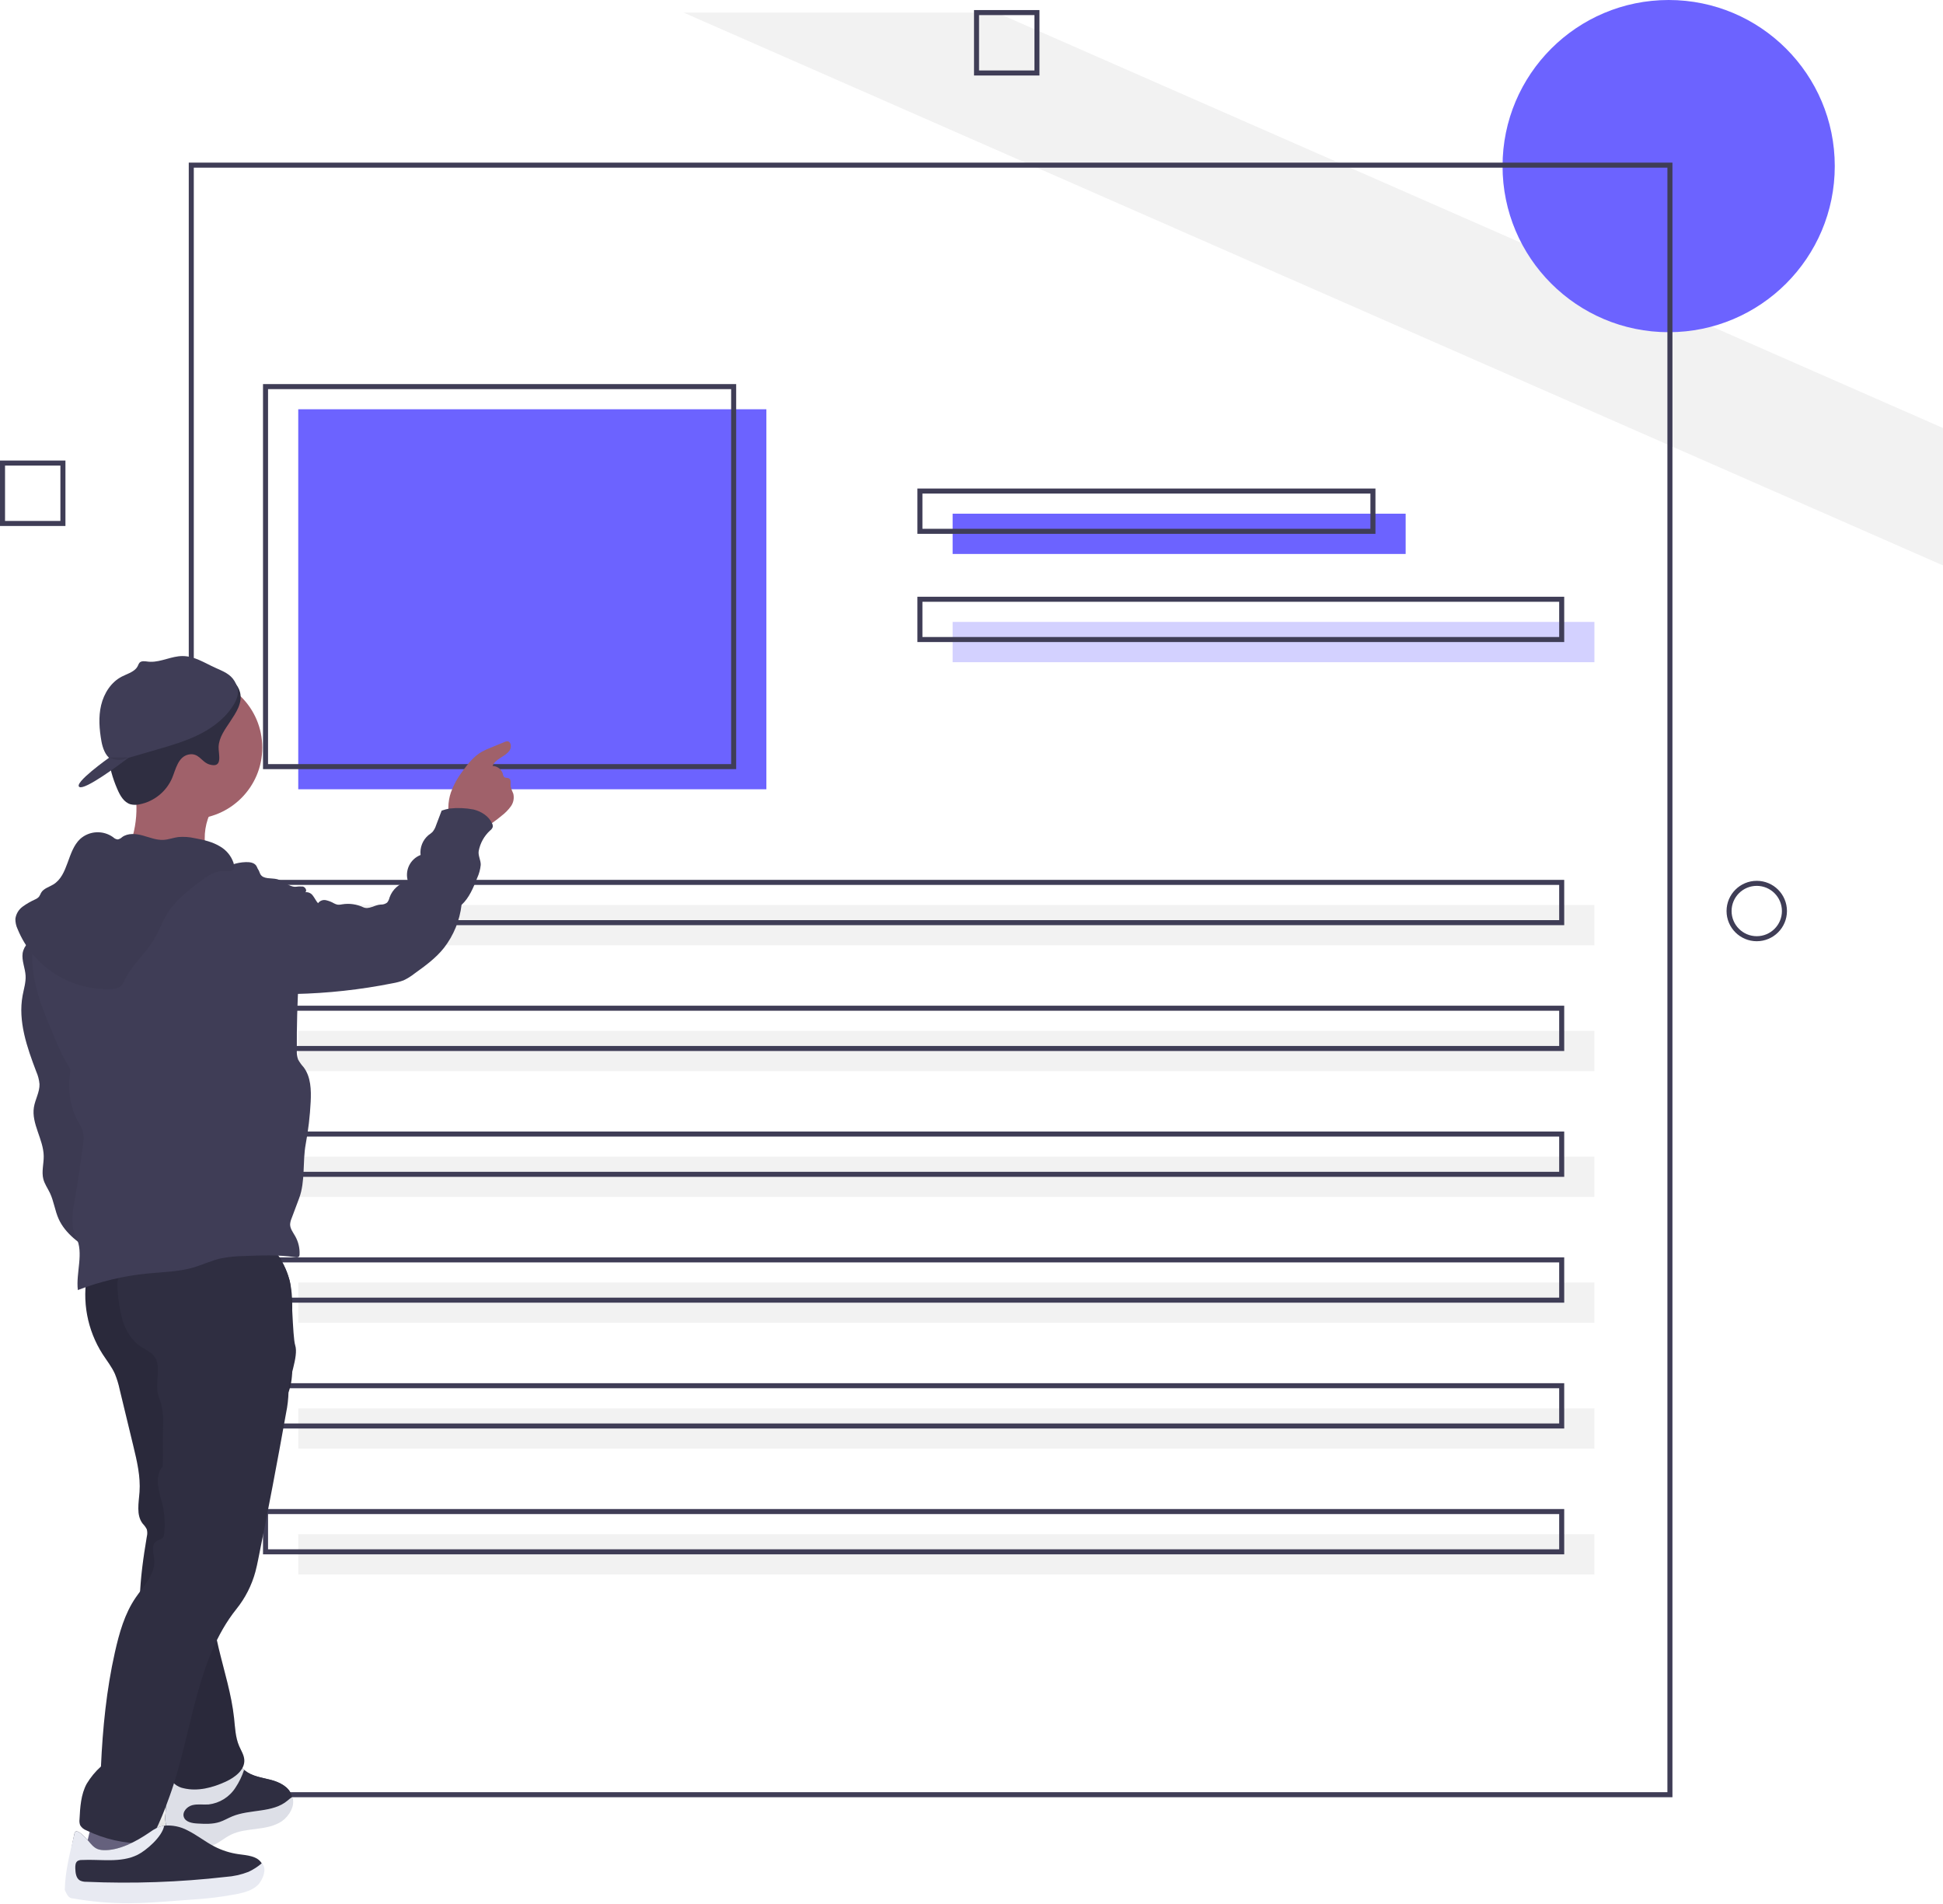
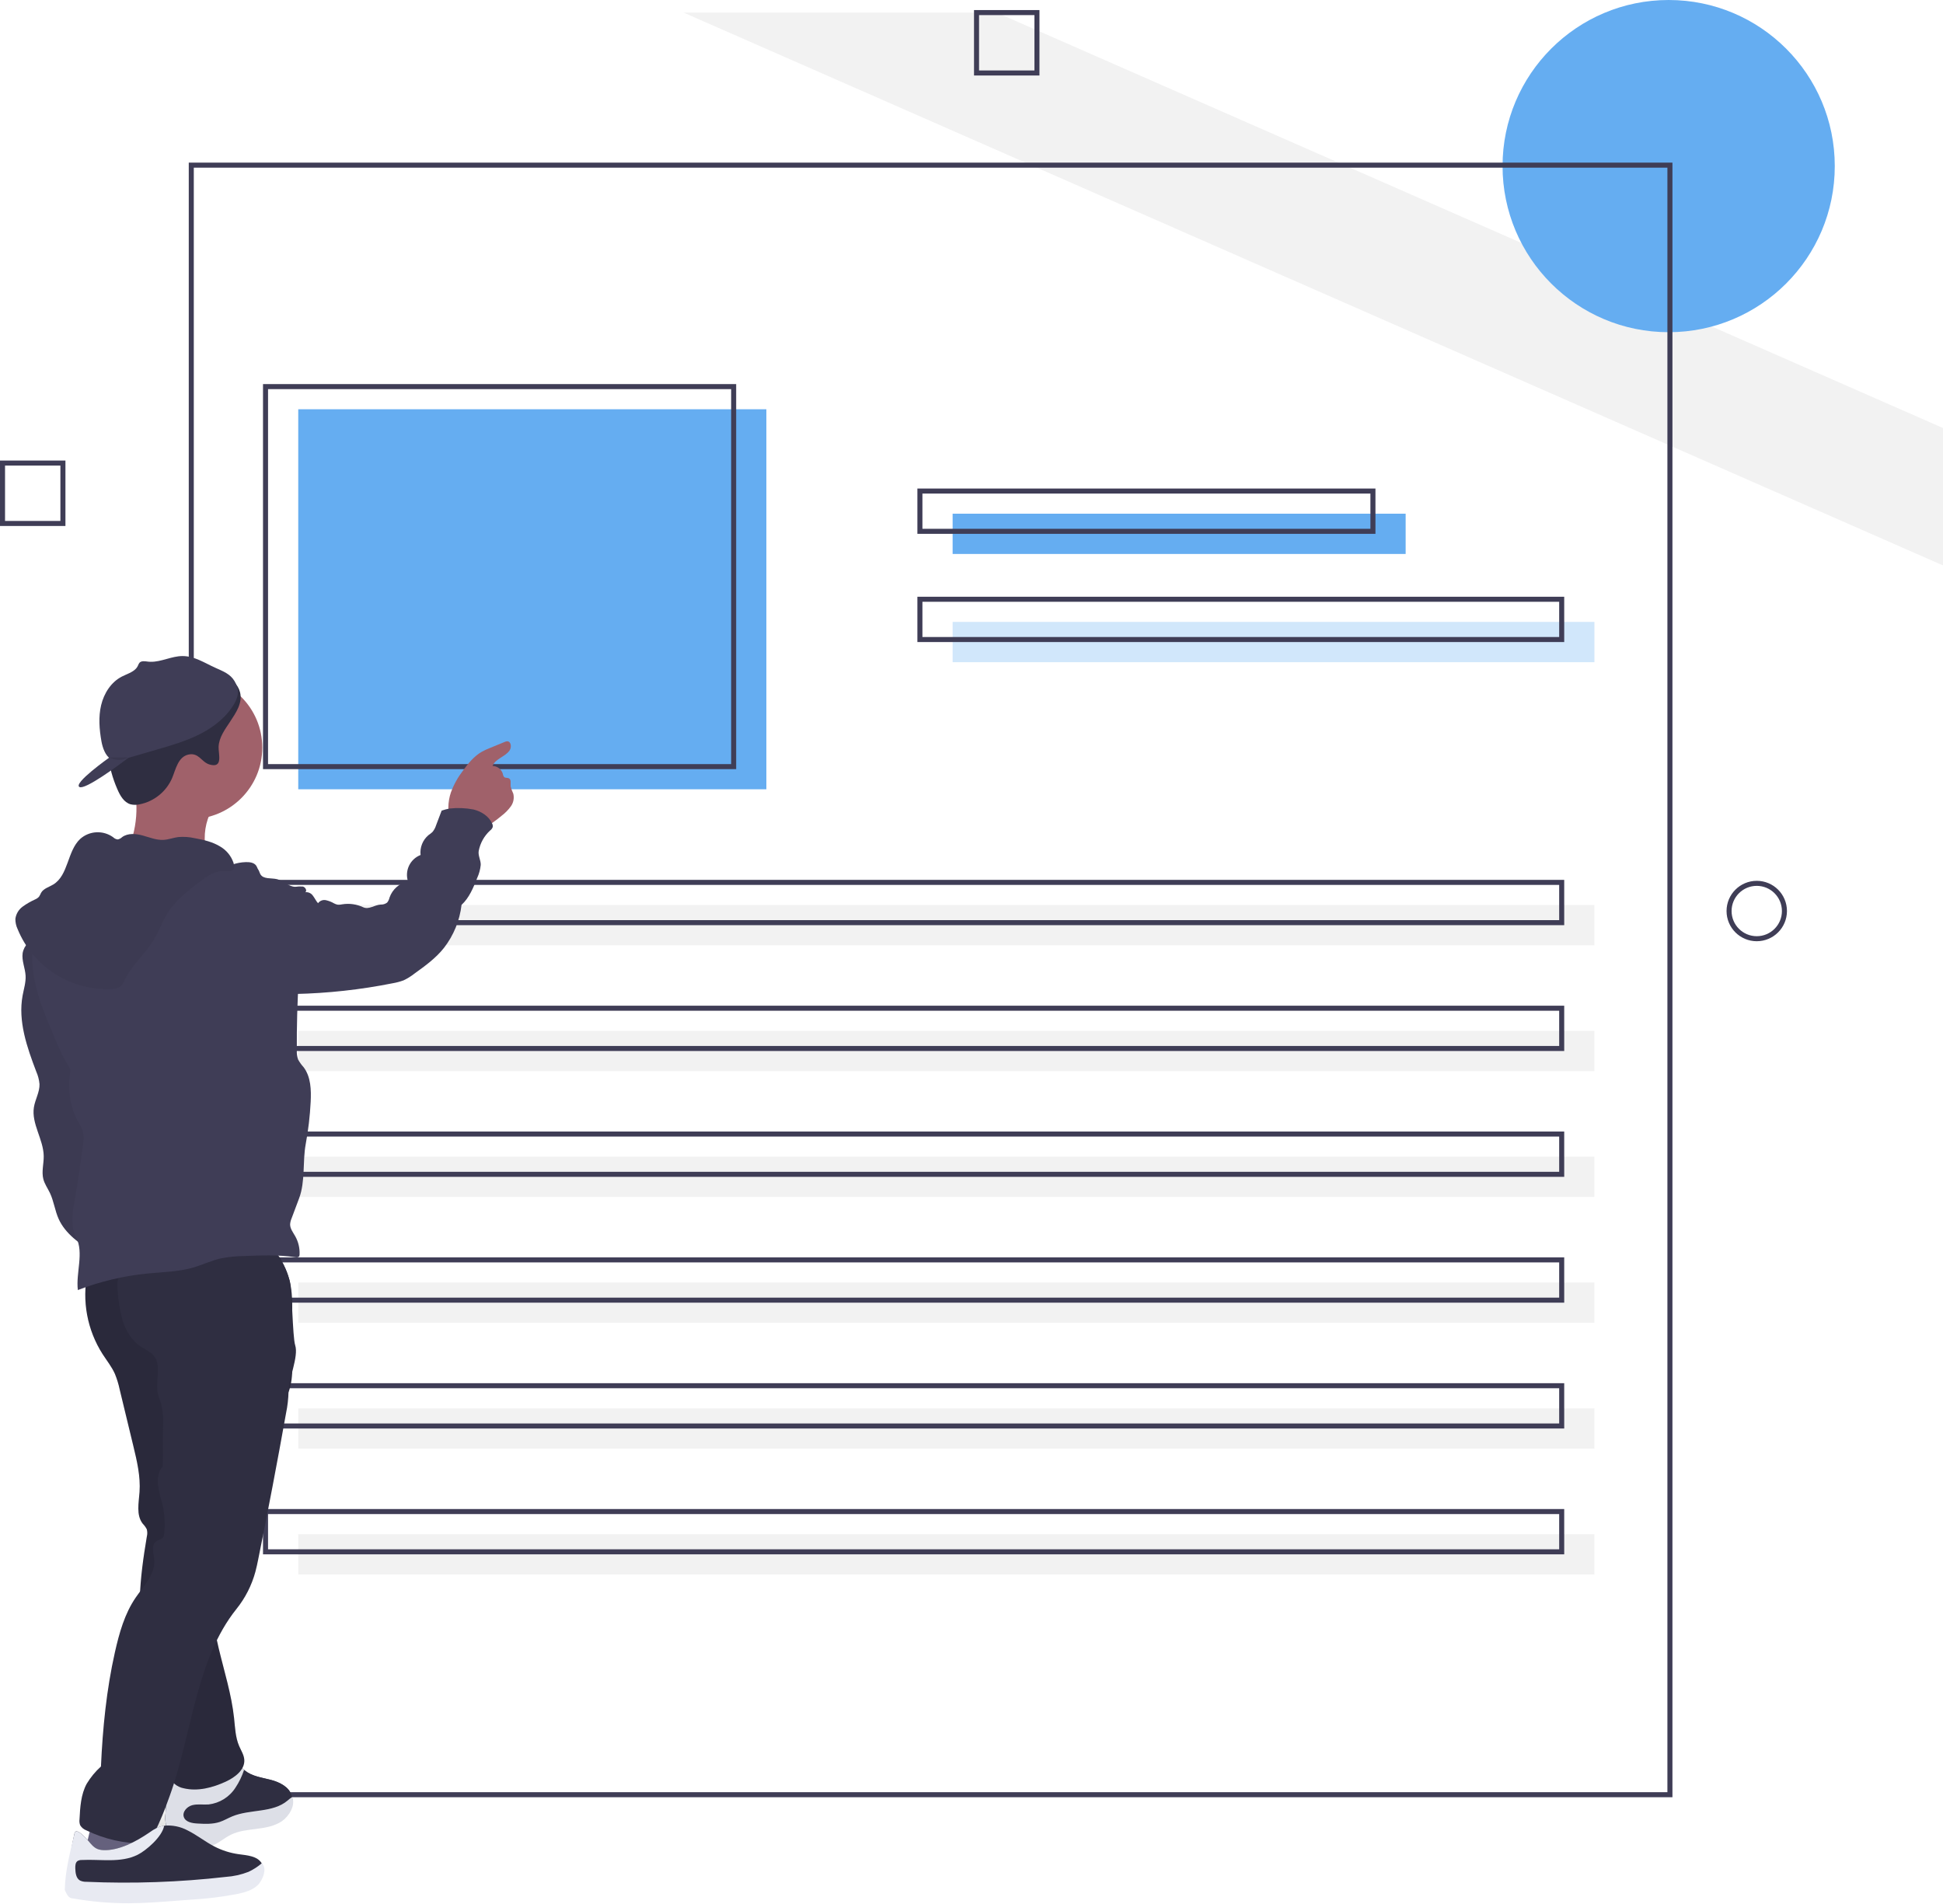
<svg xmlns="http://www.w3.org/2000/svg" id="a15731c2-5ed4-409b-a7c9-bb3c5f711d85" data-name="Layer 1" width="772" height="756.266" viewBox="0 0 772 756.266">
  <defs>
    <linearGradient id="a026aeeb-1716-483c-ac60-35ab5f709f89" x1="818.695" y1="798.037" x2="818.695" y2="789.287" gradientTransform="translate(-540.545)" gradientUnits="userSpaceOnUse">
      <stop offset="0" stop-color="gray" stop-opacity="0.25" />
      <stop offset="0.535" stop-color="gray" stop-opacity="0.12" />
      <stop offset="1" stop-color="gray" stop-opacity="0.1" />
    </linearGradient>
  </defs>
  <polygon points="772 170.07 772 224.67 721.49 202.5 700.99 193.5 685.04 186.5 603.04 150.5 587.09 143.5 566.59 134.5 271.6 5 395.98 5 772 170.07" fill="#f2f2f2" />
-   <circle cx="663" cy="66" r="66" fill="#6c63ff" />
+   <circle cx="663" cy="66" r="66" fill="#65adf1" />
  <path d="M912,445.867a12,12,0,1,1,12-12A12.013,12.013,0,0,1,912,445.867Zm0-22a10,10,0,1,0,10,10A10.011,10.011,0,0,0,912,423.867Z" transform="translate(-214 -71.86704)" fill="#3f3d56" />
  <path d="M240,280.867H214v-26h26Zm-24-2h22v-22H216Z" transform="translate(-214 -71.86704)" fill="#3f3d56" />
  <path d="M627,101.867H601v-26h26Zm-24-2h22v-22H603Z" transform="translate(-214 -71.86704)" fill="#3f3d56" />
-   <rect x="118.5" y="162.62" width="186" height="151" fill="#6c63ff" />
+   <rect x="118.5" y="162.62" width="186" height="151" fill="#65adf1" />
  <rect x="118.5" y="359.62" width="515" height="16" fill="#f2f2f2" />
  <path d="M506.5,377.487h-188v-153h188Zm-186-2h184v-149h-184Z" transform="translate(-214 -71.86704)" fill="#3f3d56" />
-   <rect x="378.5" y="204.12" width="180" height="16" fill="#6c63ff" />
-   <rect x="378.5" y="247.12" width="255" height="16" fill="#6c63ff" opacity="0.3" />
+   <rect x="378.5" y="204.12" width="180" height="16" fill="#65adf1" />
+   <rect x="378.5" y="247.12" width="255" height="16" fill="#65adf1" opacity="0.3" />
  <path d="M760.5,283.987h-182v-18h182Zm-180-2h178v-14h-178Z" transform="translate(-214 -71.86704)" fill="#3f3d56" />
  <path d="M835.5,326.987h-257v-18h257Zm-255-2h253v-14h-253Z" transform="translate(-214 -71.86704)" fill="#3f3d56" />
  <path d="M835.5,439.487h-517v-18h517Zm-515-2h513v-14h-513Z" transform="translate(-214 -71.86704)" fill="#3f3d56" />
  <rect x="118.5" y="409.62" width="515" height="16" fill="#f2f2f2" />
  <path d="M835.5,489.487h-517v-18h517Zm-515-2h513v-14h-513Z" transform="translate(-214 -71.86704)" fill="#3f3d56" />
  <rect x="118.5" y="459.62" width="515" height="16" fill="#f2f2f2" />
  <path d="M835.5,539.487h-517v-18h517Zm-515-2h513v-14h-513Z" transform="translate(-214 -71.86704)" fill="#3f3d56" />
  <rect x="118.5" y="509.62" width="515" height="16" fill="#f2f2f2" />
  <path d="M835.5,589.487h-517v-18h517Zm-515-2h513v-14h-513Z" transform="translate(-214 -71.86704)" fill="#3f3d56" />
  <rect x="118.5" y="559.62" width="515" height="16" fill="#f2f2f2" />
  <path d="M835.5,639.487h-517v-18h517Zm-515-2h513v-14h-513Z" transform="translate(-214 -71.86704)" fill="#3f3d56" />
  <rect x="118.5" y="609.62" width="515" height="16" fill="#f2f2f2" />
  <path d="M835.5,689.487h-517v-18h517Zm-515-2h513v-14h-513Z" transform="translate(-214 -71.86704)" fill="#3f3d56" />
  <path d="M878.5,786H289V136.487H878.5ZM291,784H876.5V138.487H291Z" transform="translate(-214 -71.86704)" fill="#3f3d56" />
  <path d="M276.4,797.987a.467.467,0,0,0-.1.05c1.19-2.57,2.3-5.17,3.31-7.81.12-.31.23-.63.35-.94-.01.08-.01.16-.02.25-.03.5-.07,1-.11,1.51-.06.79-.11,1.59-.12,2.39-.01.25-.01.49-.01.74a14.63,14.63,0,0,0,.3,2.9h-.04c-.25.02-.48.03-.72.07a9.783,9.783,0,0,0-2.73.78A.591.591,0,0,0,276.4,797.987Z" transform="translate(-214 -71.86704)" fill="url(#a026aeeb-1716-483c-ac60-35ab5f709f89)" />
  <path d="M295.335,405.208c.107,4.176,1.522,8.222,1.744,12.39-12.298.612-24.427-5.354-36.603-3.526,3.403-2.203,5.224-6.172,6.294-10.08a41.802,41.802,0,0,0,1.201-15.487,6.819,6.819,0,0,0-.153-.857c-.451-2.042-1.621-4.933-1.308-6.539.413-2.126,2.417-1.705,4.222-1.583a158.143,158.143,0,0,1,16.412,2.118c1.415.245,15.196,3.686,15.403,3.327a64.857,64.857,0,0,0-5.965,12.29A23.961,23.961,0,0,0,295.335,405.208Z" transform="translate(-214 -71.86704)" fill="#a0616a" />
  <path d="M416.952,392.306a17.979,17.979,0,0,1-3.755,3.786c-.933.765-1.889,1.545-2.891,2.248a12.397,12.397,0,0,1-6.149,2.501c-2.929.199-9.147-1.522-10.967-4.03a7.27,7.27,0,0,1-1.048-4.199,19.315,19.315,0,0,1,1.009-5.874,32.736,32.736,0,0,1,4.742-8.581c2.118-2.944,4.474-5.843,7.625-7.625a29.578,29.578,0,0,1,3.243-1.491c1.912-.78,3.816-1.568,5.728-2.348a2.764,2.764,0,0,1,1.04-.275c1.537.015,1.82,2.363.948,3.633-1.744,2.554-5.667,3.266-6.768,6.164a4.394,4.394,0,0,1,4.084,3.166,2.238,2.238,0,0,0,.551,1.277c.505.405,1.293.176,1.866.482,1.017.543.574,2.057.681,3.204a14.993,14.993,0,0,0,1.048,2.883A6.126,6.126,0,0,1,416.952,392.306Z" transform="translate(-214 -71.86704)" fill="#a0616a" />
  <path d="M247.432,810.977c.947-.946,2.493-.785,3.815-.576a141.542,141.542,0,0,0,21.451,1.735c.899-4.392-1.711-8.661-2.553-13.064a11.786,11.786,0,0,0-.85-3.303c-1.012-1.941-3.294-2.829-5.435-3.281-3.866-.815-9.908-2.254-12.067,1.654C249.203,798.831,248.374,805.758,247.432,810.977Z" transform="translate(-214 -71.86704)" fill="#65617d" />
  <path d="M326.026,794.387c-2.914,1.988-6.531,2.608-10.034,3.059-3.51.444-7.113.788-10.287,2.348-2.738,1.354-5.048,3.572-7.946,4.543a16.555,16.555,0,0,1-8.252.13c-3.258-.612-6.73-1.797-8.489-4.612-1.568-2.501-1.4-5.675-1.185-8.619q.379-4.99.742-9.996a4.76,4.76,0,0,1,.62-2.417c2.356-3.434,8.084,1.438,11.151,1.43,4.856-.008,10.072-2.639,13.575-5.858A4.12,4.12,0,0,1,306.975,773.6c1.384-.619,2.769.528,4,1.53.138.115.275.229.413.337,2.837,2.248,6.646,2.707,10.149,3.617,3.51.91,7.266,2.746,8.351,6.202a5.275,5.275,0,0,1,.168.665C330.691,789.133,328.756,792.521,326.026,794.387Z" transform="translate(-214 -71.86704)" fill="#3f3d56" />
  <path d="M326.026,794.387c-2.914,1.988-6.531,2.608-10.034,3.059-3.51.444-7.113.788-10.287,2.348-2.738,1.354-5.048,3.572-7.946,4.543a16.555,16.555,0,0,1-8.252.13c-3.258-.612-6.73-1.797-8.489-4.612-1.568-2.501-1.4-5.675-1.185-8.619q.379-4.99.742-9.996a4.76,4.76,0,0,1,.62-2.417c2.356-3.434,8.084,1.438,11.151,1.43,4.856-.008,10.072-2.639,13.575-5.858A4.12,4.12,0,0,1,306.975,773.6c1.384-.619,2.769.528,4,1.53.138.115.275.229.413.337,2.837,2.248,6.646,2.707,10.149,3.617,3.51.91,7.266,2.746,8.351,6.202a5.275,5.275,0,0,1,.168.665C330.691,789.133,328.756,792.521,326.026,794.387Z" transform="translate(-214 -71.86704)" fill="#2f2e41" />
  <path d="M326.026,795.506c-2.914,1.988-6.531,2.608-10.034,3.059-3.51.444-7.113.788-10.287,2.348-2.738,1.354-5.048,3.572-7.946,4.543a16.555,16.555,0,0,1-8.252.13,13.625,13.625,0,0,1-8.489-5.731c-1.568-2.501-1.4-5.675-1.185-8.619q.379-4.99.742-9.996a4.76,4.76,0,0,1,.62-2.417c2.356-3.434,8.084,1.438,11.151,1.43,4.856-.008,10.072-2.639,13.575-5.858A4.12,4.12,0,0,1,306.975,773.6c1.384-.619,2.769.528,4,1.53a28.731,28.731,0,0,1-3.411,7.051,14.675,14.675,0,0,1-10.699,6.692c-2.172.161-4.398-.268-6.501.291-2.096.558-4.053,2.707-3.312,4.749.727,1.988,3.296,2.424,5.415,2.539,2.967.161,6.011.306,8.826-.619,1.721-.574,3.296-1.522,4.971-2.218,7.12-2.952,16.114-1.3,21.995-6.287a13.015,13.015,0,0,1,1.797-1.377C331.596,789.175,328.756,793.64,326.026,795.506Z" transform="translate(-214 -71.86704)" fill="#e8eaf2" />
  <path d="M326.026,795.506c-2.914,1.988-6.531,2.608-10.034,3.059-3.51.444-7.113.788-10.287,2.348-2.738,1.354-5.048,3.572-7.946,4.543a16.555,16.555,0,0,1-8.252.13,13.625,13.625,0,0,1-8.489-5.731c-1.568-2.501-1.4-5.675-1.185-8.619q.379-4.99.742-9.996a4.76,4.76,0,0,1,.62-2.417c2.356-3.434,8.084,1.438,11.151,1.43,4.856-.008,10.072-2.639,13.575-5.858A4.12,4.12,0,0,1,306.975,773.6c1.384-.619,2.769.528,4,1.53a28.731,28.731,0,0,1-3.411,7.051,14.675,14.675,0,0,1-10.699,6.692c-2.172.161-4.398-.268-6.501.291-2.096.558-4.053,2.707-3.312,4.749.727,1.988,3.296,2.424,5.415,2.539,2.967.161,6.011.306,8.826-.619,1.721-.574,3.296-1.522,4.971-2.218,7.12-2.952,16.114-1.3,21.995-6.287a13.015,13.015,0,0,1,1.797-1.377C331.596,789.175,328.756,793.64,326.026,795.506Z" transform="translate(-214 -71.86704)" opacity="0.05" />
  <path d="M248.764,577.622a43.783,43.783,0,0,0,6.001,32.306c1.668,2.585,3.623,5.012,4.877,7.821a35.548,35.548,0,0,1,1.903,6.198l5.405,22.373c1.459,6.04,2.929,12.197,2.491,18.395-.305,4.319-1.394,9.175,1.268,12.59a9.279,9.279,0,0,1,1.608,2.206,5.584,5.584,0,0,1,.027,2.907c-2.735,16.244-4.763,33.226.177,48.94,4.477,14.243,4.733,30.024,8.539,44.461.471,1.788,1.01,3.672,2.365,4.931a7.751,7.751,0,0,0,3.545,1.685c5.61,1.335,11.534-.229,16.766-2.653,3.677-1.704,7.635-4.692,7.321-8.732-.149-1.922-1.272-3.607-2.034-5.377-1.495-3.473-1.615-7.353-2.018-11.113-1.013-9.44-3.923-18.555-6.123-27.792s-3.694-18.887-1.834-28.198a246.662,246.662,0,0,1,18.141-55.808,6.73,6.73,0,0,1,1.662-2.499,17.181,17.181,0,0,0,2.352-1.605,7.097,7.097,0,0,0,1.076-2.926c.818-2.947,3.248-5.121,4.878-7.709,4.114-6.535,2.81-14.912,2.658-22.633-.148-7.508.933-15.085-.298-22.493s-5.475-14.98-12.616-17.301c-3.538-1.15-7.362-.889-11.064-.523C286.225,567.014,267.169,570.577,248.764,577.622Z" transform="translate(-214 -71.86704)" fill="#2f2e41" />
  <path d="M248.764,577.622a43.783,43.783,0,0,0,6.001,32.306c1.668,2.585,3.623,5.012,4.877,7.821a35.548,35.548,0,0,1,1.903,6.198l5.405,22.373c1.459,6.04,2.929,12.197,2.491,18.395-.305,4.319-1.394,9.175,1.268,12.59a9.279,9.279,0,0,1,1.608,2.206,5.584,5.584,0,0,1,.027,2.907c-2.735,16.244-4.763,33.226.177,48.94,4.477,14.243,4.733,30.024,8.539,44.461.471,1.788,1.01,3.672,2.365,4.931a7.751,7.751,0,0,0,3.545,1.685c5.61,1.335,11.534-.229,16.766-2.653,3.677-1.704,7.635-4.692,7.321-8.732-.149-1.922-1.272-3.607-2.034-5.377-1.495-3.473-1.615-7.353-2.018-11.113-1.013-9.44-3.923-18.555-6.123-27.792s-3.694-18.887-1.834-28.198a246.662,246.662,0,0,1,18.141-55.808,6.73,6.73,0,0,1,1.662-2.499,17.181,17.181,0,0,0,2.352-1.605,7.097,7.097,0,0,0,1.076-2.926c.818-2.947,3.248-5.121,4.878-7.709,4.114-6.535,2.81-14.912,2.658-22.633-.148-7.508.933-15.085-.298-22.493s-5.475-14.98-12.616-17.301c-3.538-1.15-7.362-.889-11.064-.523C286.225,567.014,267.169,570.577,248.764,577.622Z" transform="translate(-214 -71.86704)" opacity="0.1" />
  <path d="M328.642,624.711a46.891,46.891,0,0,1-.987,8.68q-5.185,29.081-11.051,58.04c-.344,1.675-.681,3.35-1.132,4.994a40.5,40.5,0,0,1-7.487,14.73c-16.298,20.313-17.705,49.811-26.546,74.307-.596,1.66-1.193,3.319-1.828,4.956a123.773,123.773,0,0,1-5.453,12.168,3.478,3.478,0,0,1-1.124,1.453,3.334,3.334,0,0,1-1.774.344,51.793,51.793,0,0,1-22.967-5.224,4.756,4.756,0,0,1-2.44-2.027,4.901,4.901,0,0,1-.26-2.333c.245-4.856.543-9.889,2.86-14.156a30.207,30.207,0,0,1,5.659-6.86c.688-15.242,2.195-30.515,5.545-45.398,1.721-7.61,3.847-15.303,8.267-21.735,3.258-4.749,7.931-9.438,7.357-15.166-.252-2.516-1.308-5.652.742-7.128.895-.65,2.218-.734,2.822-1.66a3.149,3.149,0,0,0,.398-1.423,35.123,35.123,0,0,0-.727-11.755,61.998,61.998,0,0,1-1.751-7.663c-.26-2.616.184-5.445,1.927-7.403.107-5.231-.038-10.661.069-15.885a29.457,29.457,0,0,0-.734-8.872c-.398-1.369-1.002-2.677-1.308-4.076-1.094-5.025,1.637-11.044-1.614-15.028-1.354-1.652-3.442-2.478-5.216-3.671-3.541-2.363-5.866-6.233-7.159-10.294a56.816,56.816,0,0,1-2.027-12.604,12.972,12.972,0,0,1-.031-2.723,4.99,4.99,0,0,1,.367-1.361c1.01-2.271,3.725-3.151,6.141-3.732a198.874,198.874,0,0,1,46.897-5.484c5.843-3.977,9.132-2.554,11.609,1.66a43.546,43.546,0,0,1,3.304,8.069c1.132,3.419,1.201,22.554,2.302,25.988C332.725,610.906,328.588,620.022,328.642,624.711Z" transform="translate(-214 -71.86704)" fill="#2f2e41" />
  <path d="M222.998,450.581c-.434,3.011,1.013,5.97,1.174,9.007.14,2.654-.705,5.246-1.188,7.86-1.886,10.2,1.738,20.531,5.426,30.226a15.576,15.576,0,0,1,1.288,4.971c.099,3.164-1.724,6.064-2.223,9.19-1.049,6.569,3.797,12.749,3.897,19.4.046,3.062-.918,6.179-.152,9.145.511,1.979,1.747,3.68,2.623,5.526,1.553,3.272,1.97,6.984,3.453,10.289,2.679,5.972,8.436,9.871,13.914,13.454,3.117-1.039,6.486-2.273,8.197-5.077a12.579,12.579,0,0,0,1.431-4.452c1.184-6.803,1.143-13.752,1.099-20.658a127.385,127.385,0,0,0-.945-17.782c-1.107-7.503-3.541-14.737-5.287-22.117-2.203-9.308-3.331-18.925-6.762-27.853-3.015-7.846-7.71-14.889-12.653-21.635-1.886-2.574-3.375-6.253-7.035-5.659A7.674,7.674,0,0,0,222.998,450.581Z" transform="translate(-214 -71.86704)" fill="#3f3d56" />
  <path d="M222.998,450.581c-.434,3.011,1.013,5.97,1.174,9.007.14,2.654-.705,5.246-1.188,7.86-1.886,10.2,1.738,20.531,5.426,30.226a15.576,15.576,0,0,1,1.288,4.971c.099,3.164-1.724,6.064-2.223,9.19-1.049,6.569,3.797,12.749,3.897,19.4.046,3.062-.918,6.179-.152,9.145.511,1.979,1.747,3.68,2.623,5.526,1.553,3.272,1.97,6.984,3.453,10.289,2.679,5.972,8.436,9.871,13.914,13.454,3.117-1.039,6.486-2.273,8.197-5.077a12.579,12.579,0,0,0,1.431-4.452c1.184-6.803,1.143-13.752,1.099-20.658a127.385,127.385,0,0,0-.945-17.782c-1.107-7.503-3.541-14.737-5.287-22.117-2.203-9.308-3.331-18.925-6.762-27.853-3.015-7.846-7.71-14.889-12.653-21.635-1.886-2.574-3.375-6.253-7.035-5.659A7.674,7.674,0,0,0,222.998,450.581Z" transform="translate(-214 -71.86704)" opacity="0.05" />
  <circle cx="75.808" cy="297.045" r="28.4" fill="#a0616a" />
  <path d="M306.335,415.402c-1.238,1.433-2.899,3.011-4.736,2.549a6.47,6.47,0,0,1-1.843-.986c-3.274-2.11-7.292-2.605-11.144-3.185a164.428,164.428,0,0,1-22.949-5.159,23.409,23.409,0,0,0-6.788-1.38c-4.813.025-9.079,3.225-12.096,6.976s-5.153,8.14-8.113,11.936c-2.109,2.704-4.62,5.088-6.59,7.895-4.972,7.088-6.041,16.336-4.757,24.898s4.705,16.636,8.095,24.603a85.493,85.493,0,0,0,6.609,13.326c-1.144,6.506-.54,13.946,2.554,19.782,1.008,1.901,2.242,3.754,2.575,5.88a14.717,14.717,0,0,1-.178,4.312l-1.445,10.282c-.44,3.131-.88,6.263-1.45,9.373-1.043,5.692-2.459,11.869.177,17.02,3.157,6.169-.159,14.074.671,20.954a105.407,105.407,0,0,1,27.674-6.575c6.103-.598,12.32-.674,18.208-2.387,3.677-1.07,7.164-2.764,10.898-3.617a50.243,50.243,0,0,1,9.189-.938c6.805-.275,13.659-.547,20.395.456.545.081,1.21.125,1.536-.319a1.437,1.437,0,0,0,.205-.803,13.58,13.58,0,0,0-1.741-7.23c-.859-1.516-2.052-2.998-2.019-4.74a7.202,7.202,0,0,1,.59-2.354l2.985-7.96c2.52-6.72,1.321-14.526,2.629-21.582A126.713,126.713,0,0,0,337.436,509.732c.242-4.789.092-9.974-2.798-13.801a15.864,15.864,0,0,1-2.183-3.036,9.216,9.216,0,0,1-.52-3.631q-.097-14.374.789-28.731c-2.52-4.525-5.147-9.154-7.666-13.679-2.932-5.267-5.906-10.642-7.09-16.552-.784-3.912-.756-7.941-1.317-11.892a5.193,5.193,0,0,0-1.004-2.777c-.962-1.09-2.589-1.246-4.043-1.201A17.894,17.894,0,0,0,306.335,415.402Z" transform="translate(-214 -71.86704)" fill="#3f3d56" />
  <path d="M315.821,459.759c1.729,2.155,3.53,4.371,5.982,5.644,2.821,1.464,6.144,1.498,9.322,1.43a222.755,222.755,0,0,0,38.956-4.279,24.328,24.328,0,0,0,4.29-1.15,22.595,22.595,0,0,0,4.336-2.705c4.225-3.038,8.51-6.132,11.723-10.226A34.379,34.379,0,0,0,397.38,431.431c3.056-2.816,4.679-6.818,6.209-10.681a16.311,16.311,0,0,0,1.415-5.188c.082-1.837-1.135-3.763-.798-5.571a14.722,14.722,0,0,1,4.506-8.106,2.956,2.956,0,0,0,1.072-1.424,2.296,2.296,0,0,0-.255-1.388c-1.308-2.913-4.298-4.791-7.398-5.554a31.752,31.752,0,0,0-9.532-.378,22.28,22.28,0,0,0-3.122.829l-2.221,5.848a7.564,7.564,0,0,1-1.451,2.668,13.619,13.619,0,0,1-1.577,1.233,9.019,9.019,0,0,0-3.125,7.882,8.469,8.469,0,0,0-5.008,10.455,9.981,9.981,0,0,0-7.323,6.447,4.82,4.82,0,0,1-.956,2.006,3.894,3.894,0,0,1-2.557.786c-2.51.155-4.704,2.132-6.978,1.06a14.187,14.187,0,0,0-8.288-1.158,6.239,6.239,0,0,1-1.769.157,4.67,4.67,0,0,1-1.451-.505,11.608,11.608,0,0,0-3.29-1.294,3.08,3.08,0,0,0-3.121,1.206c-.796-.873-1.271-1.992-1.997-2.925a3.201,3.201,0,0,0-3.028-1.445c.756-.674-.018-2.014-1-2.259a12.818,12.818,0,0,0-3.021.109c-2.627-.014-4.642-2.399-7.193-3.023-2.345-.574-5.471.11-6.673-1.983-.426-.742-.51-1.749-1.235-2.203a2.383,2.383,0,0,0-1.584-.184,15.488,15.488,0,0,0-4.792,1.454c-2.459,9.619-1.169,19.609.705,29.359A25.901,25.901,0,0,0,315.821,459.759Z" transform="translate(-214 -71.86704)" fill="#3f3d56" />
  <path d="M301.541,408.275c-3.047-1.897-6.634-2.701-10.164-3.346a21.413,21.413,0,0,0-6.467-.465c-1.999.249-3.918,1.021-5.93,1.133-2.823.157-5.53-.988-8.258-1.734s-5.878-1.032-8.175.619a3.53,3.53,0,0,1-1.779.945,3.113,3.113,0,0,1-1.839-.902,10.478,10.478,0,0,0-13.059.688c-5.207,4.882-4.618,14.422-10.72,18.125-1.682,1.021-3.832,1.561-4.814,3.266a12.063,12.063,0,0,1-.83,1.57,4.253,4.253,0,0,1-1.467,1.045,28.509,28.509,0,0,0-5.03,2.892,7.194,7.194,0,0,0-2.895,4.853,9.143,9.143,0,0,0,.889,4.081,38.294,38.294,0,0,0,37.214,23.797,5.891,5.891,0,0,0,3.898-1.217,7.357,7.357,0,0,0,1.366-2.251c2.869-6.015,8.257-10.456,11.678-16.174,2.039-3.408,3.348-7.221,5.471-10.578,3.218-5.089,8.111-8.848,12.901-12.497,2.701-2.057,5.708-4.216,9.102-4.072,3.024.129,5.224.291,4.115-3.418A11.883,11.883,0,0,0,301.541,408.275Z" transform="translate(-214 -71.86704)" fill="#3f3d56" />
  <path d="M301.541,408.275c-3.047-1.897-6.634-2.701-10.164-3.346a21.413,21.413,0,0,0-6.467-.465c-1.999.249-3.918,1.021-5.93,1.133-2.823.157-5.53-.988-8.258-1.734s-5.878-1.032-8.175.619a3.53,3.53,0,0,1-1.779.945,3.113,3.113,0,0,1-1.839-.902,10.478,10.478,0,0,0-13.059.688c-5.207,4.882-4.618,14.422-10.72,18.125-1.682,1.021-3.832,1.561-4.814,3.266a12.063,12.063,0,0,1-.83,1.57,4.253,4.253,0,0,1-1.467,1.045,28.509,28.509,0,0,0-5.03,2.892,7.194,7.194,0,0,0-2.895,4.853,9.143,9.143,0,0,0,.889,4.081,38.294,38.294,0,0,0,37.214,23.797,5.891,5.891,0,0,0,3.898-1.217,7.357,7.357,0,0,0,1.366-2.251c2.869-6.015,8.257-10.456,11.678-16.174,2.039-3.408,3.348-7.221,5.471-10.578,3.218-5.089,8.111-8.848,12.901-12.497,2.701-2.057,5.708-4.216,9.102-4.072,3.024.129,5.224.291,4.115-3.418A11.883,11.883,0,0,0,301.541,408.275Z" transform="translate(-214 -71.86704)" opacity="0.05" />
  <path d="M316.321,819.885c-2.057,1.92-4.887,2.761-7.633,3.357a137.571,137.571,0,0,1-18.997,2.348c-2.065.153-4.137.314-6.202.474-6.057.459-12.122.925-18.202.948a125.53,125.53,0,0,1-22.385-1.935,1.899,1.899,0,0,1-2.042-2.271,108.446,108.446,0,0,1,2.753-22.47c.704-3.029,6.134,3.763,6.378,4.046,1.507,1.713,2.646,2.501,4.933,2.623,6.248.344,13.246-3.457,18.21-6.837a23.307,23.307,0,0,1,3.373-2.088,9.929,9.929,0,0,1,2.73-.78,16.485,16.485,0,0,1,9.292,1.881c3.732,1.851,7.006,4.512,10.699,6.417a30.074,30.074,0,0,0,9.59,3.036c3.381.467,7.419.688,9.155,3.617a.028.028,0,0,1,.008.023C319.403,814.7,318.37,817.973,316.321,819.885Z" transform="translate(-214 -71.86704)" fill="#2f2e41" />
  <path d="M316.321,821.005c-2.057,1.92-4.887,2.761-7.633,3.357a137.573,137.573,0,0,1-18.997,2.348c-2.065.153-4.137.314-6.202.474-6.057.459-12.122.925-18.202.948a125.529,125.529,0,0,1-22.385-1.935,2.47,2.47,0,0,1-1.774-.857,9.922,9.922,0,0,1-1.387-2.534c.13-7.556,2.175-15.105,3.872-22.47.704-3.029,6.134,3.763,6.378,4.046,1.507,1.713,2.646,2.501,4.933,2.623,6.248.344,13.246-3.457,18.21-6.837a23.307,23.307,0,0,1,3.373-2.088,9.929,9.929,0,0,1,2.73-.78c-.803,4.497-7.25,9.927-10.577,11.579-6.73,3.342-14.73,1.675-22.24,2.065a3.102,3.102,0,0,0-1.576.382c-.902.597-.956,1.874-.925,2.952.061,1.79.291,3.893,1.843,4.803a5.316,5.316,0,0,0,2.493.52,352.604,352.604,0,0,0,55.455-1.943,30.491,30.491,0,0,0,9.032-2.011,23.378,23.378,0,0,0,5.239-3.373C320.344,814.133,318.37,819.093,316.321,821.005Z" transform="translate(-214 -71.86704)" fill="#e8eaf2" />
  <path d="M300.857,368.605c-.107,2.937,1.897,8.634-3.594,7.044-3.273-.948-4.199-4.826-8.352-3.962-4.191.88-5.109,5.981-6.516,9.33a17.855,17.855,0,0,1-12.94,10.455,7.791,7.791,0,0,1-3.564-.008c-2.677-.765-4.206-3.526-5.3-6.088a47.762,47.762,0,0,1-2.348-6.684,28.227,28.227,0,0,1-.849-4.902v-.008a21.806,21.806,0,0,1-.015-3.388c.497-6.677,4.298-12.764,9.162-17.368s10.776-7.931,16.611-11.212a24.254,24.254,0,0,1,6.126-2.73,20.616,20.616,0,0,1,6.47-.268,22.585,22.585,0,0,1,8.229,1.935,11.59,11.59,0,0,1,2.898,2.034,8.714,8.714,0,0,1,2.508,4.191c1.056,4.313-1.698,8.199-3.931,11.61C303.465,361.615,301.002,364.827,300.857,368.605Z" transform="translate(-214 -71.86704)" fill="#2f2e41" />
  <path d="M306.791,351.986a25.031,25.031,0,0,1-1.683,2.401,28.408,28.408,0,0,1-3.885,4.023,32.326,32.326,0,0,1-2.623,2.057,41.283,41.283,0,0,1-5.3,3.166c-5.369,2.707-11.181,4.405-16.963,6.08q-5.667,1.652-11.342,3.296c-3.954,2.99-17.2,12.803-19.426,11.579-2.623-1.445,11.752-11.622,11.752-11.622l.661.502c-2.103-1.323-3.204-4.39-3.679-7.044-.841-4.749-1.239-9.682-.115-14.378,1.124-4.688,3.946-9.155,8.244-11.349,1.904-.979,4.214-1.644,5.591-3.151a3.969,3.969,0,0,0,.543-.734,2.413,2.413,0,0,0,.214-.39,5.293,5.293,0,0,1,.604-1.17c.788-.91,2.218-.635,3.411-.489.13.015.252.031.382.038a6.014,6.014,0,0,0,.642.031c4.26.092,8.39-2.279,12.703-2.279,4.726-.008,8.749,2.73,12.91,4.596.841.382,1.637.727,2.386,1.078,3.006,1.4,5.269,2.891,6.508,6.868C309.048,347.42,308.061,349.921,306.791,351.986Z" transform="translate(-214 -71.86704)" fill="#3f3d56" />
  <path d="M257.605,372.855a5.248,5.248,0,0,0,1.962.73,6.325,6.325,0,0,0,5.234-.784Z" transform="translate(-214 -71.86704)" opacity="0.1" />
</svg>
